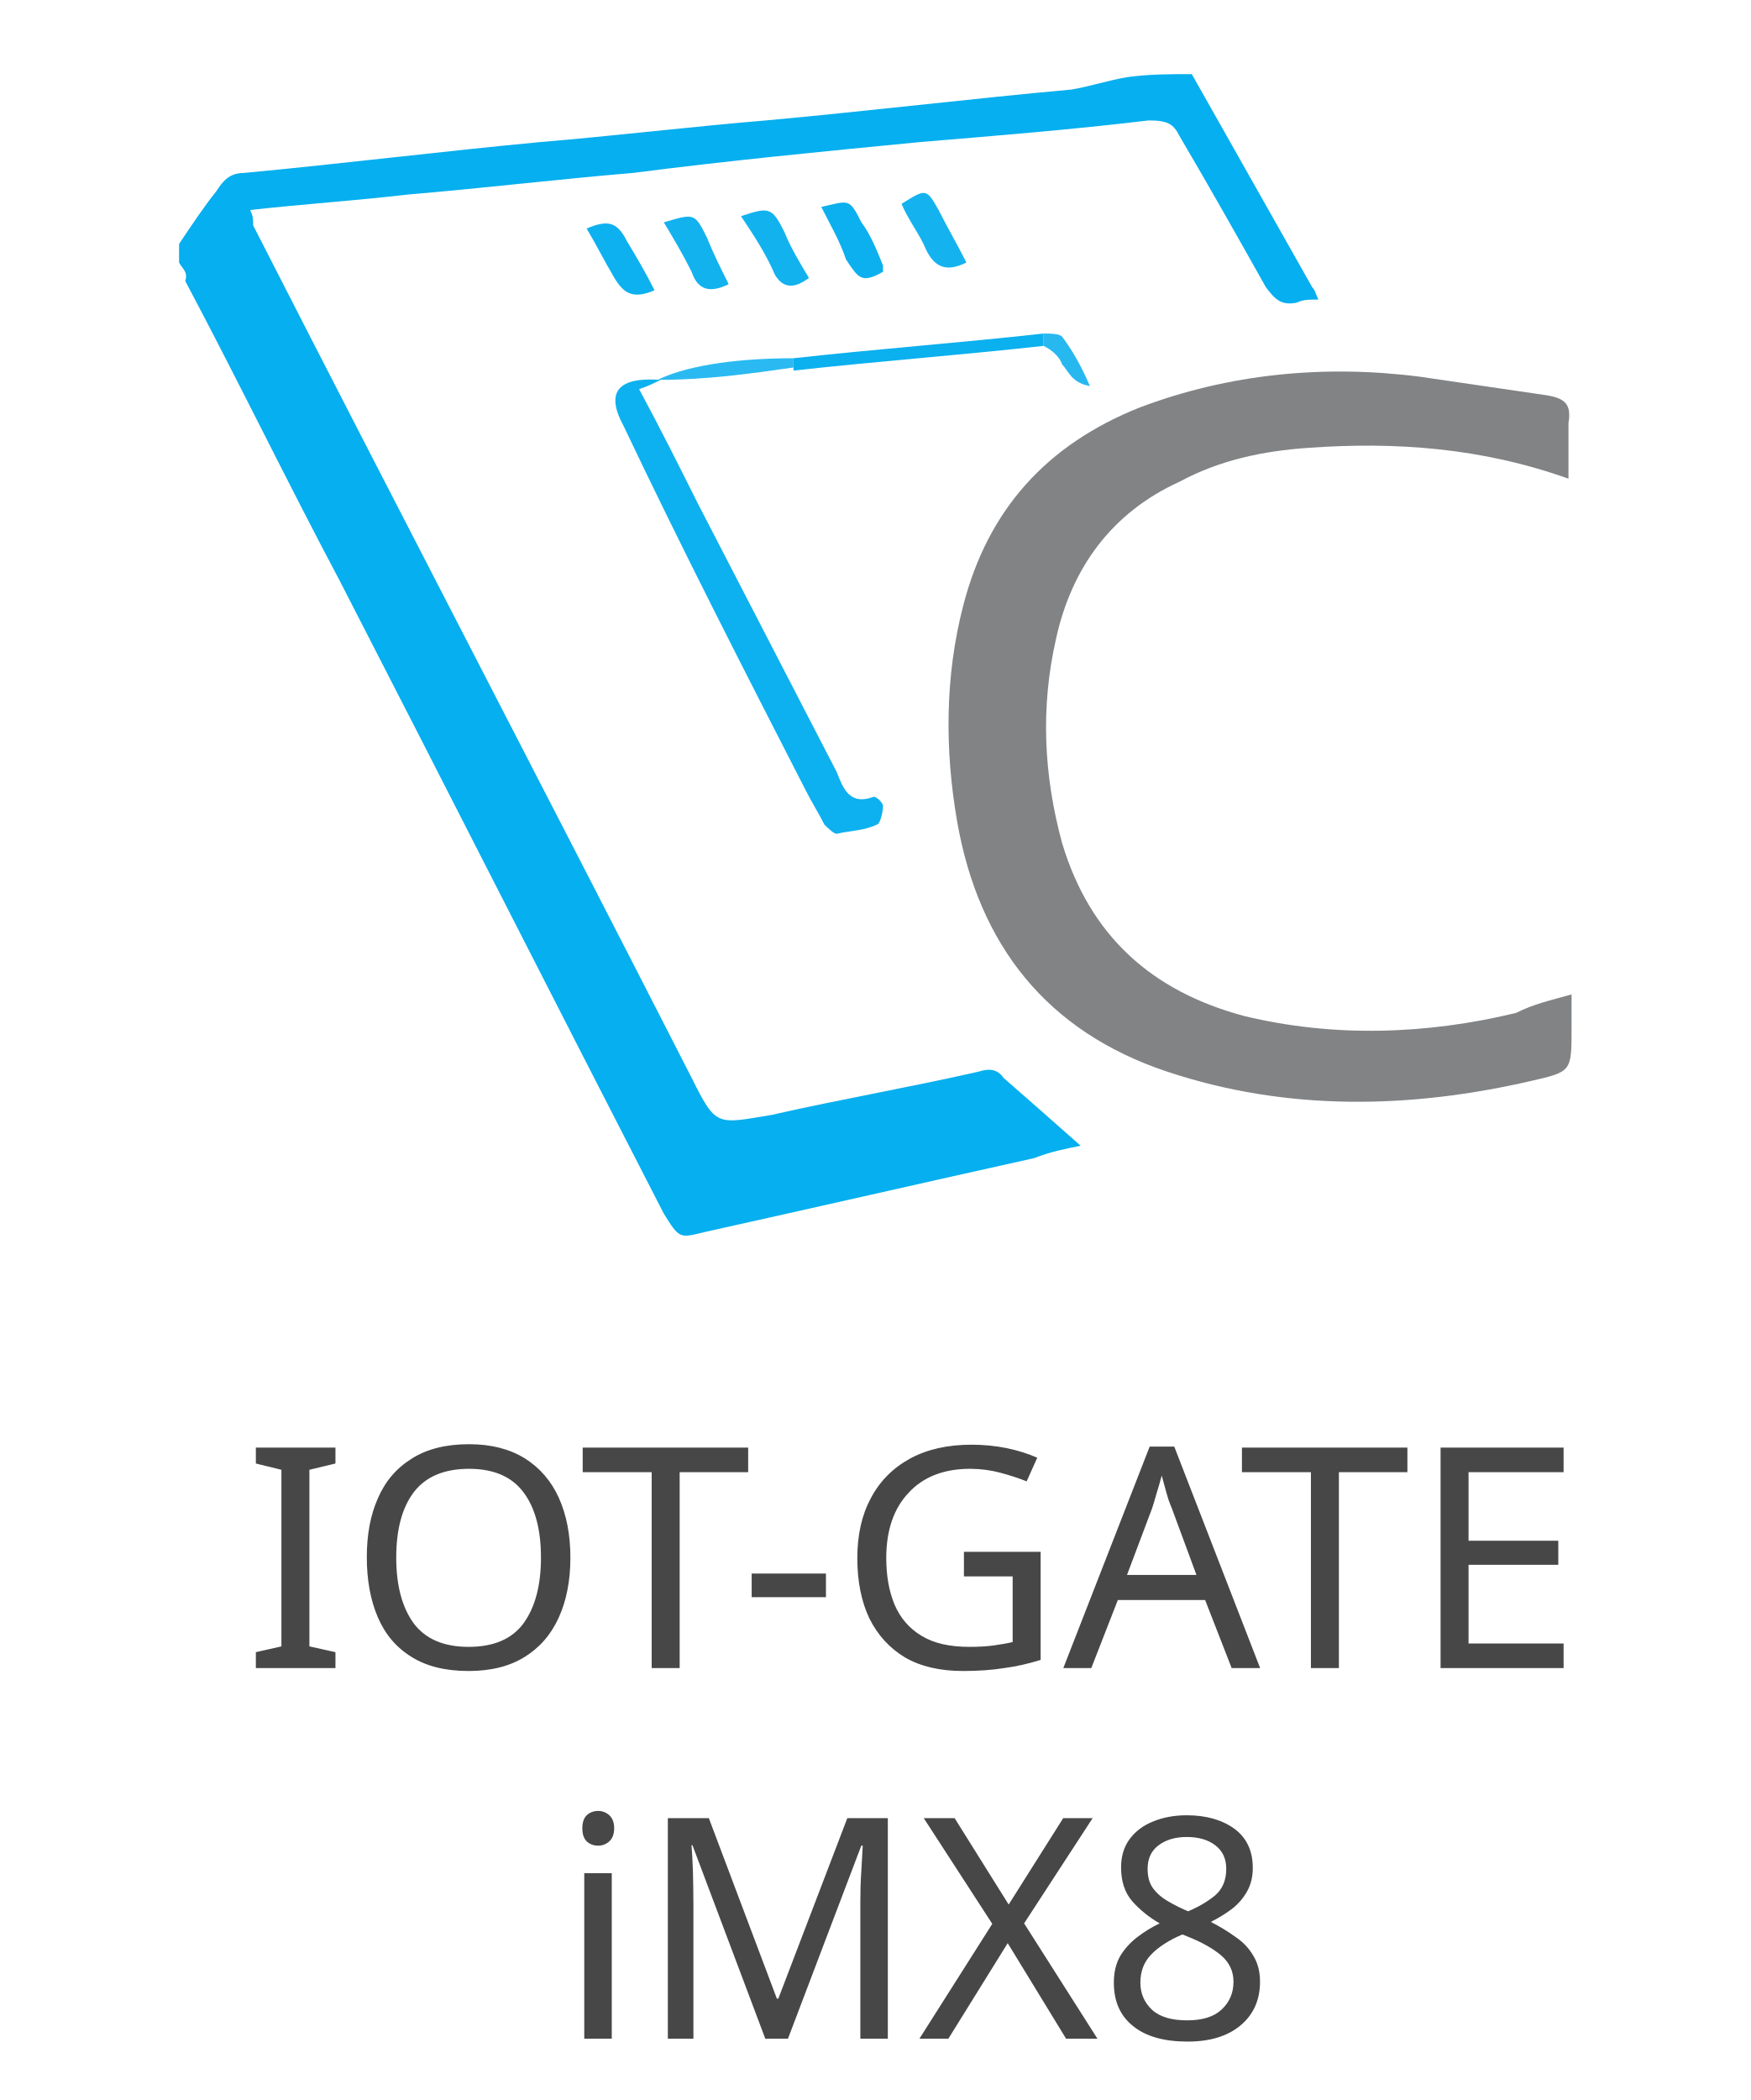
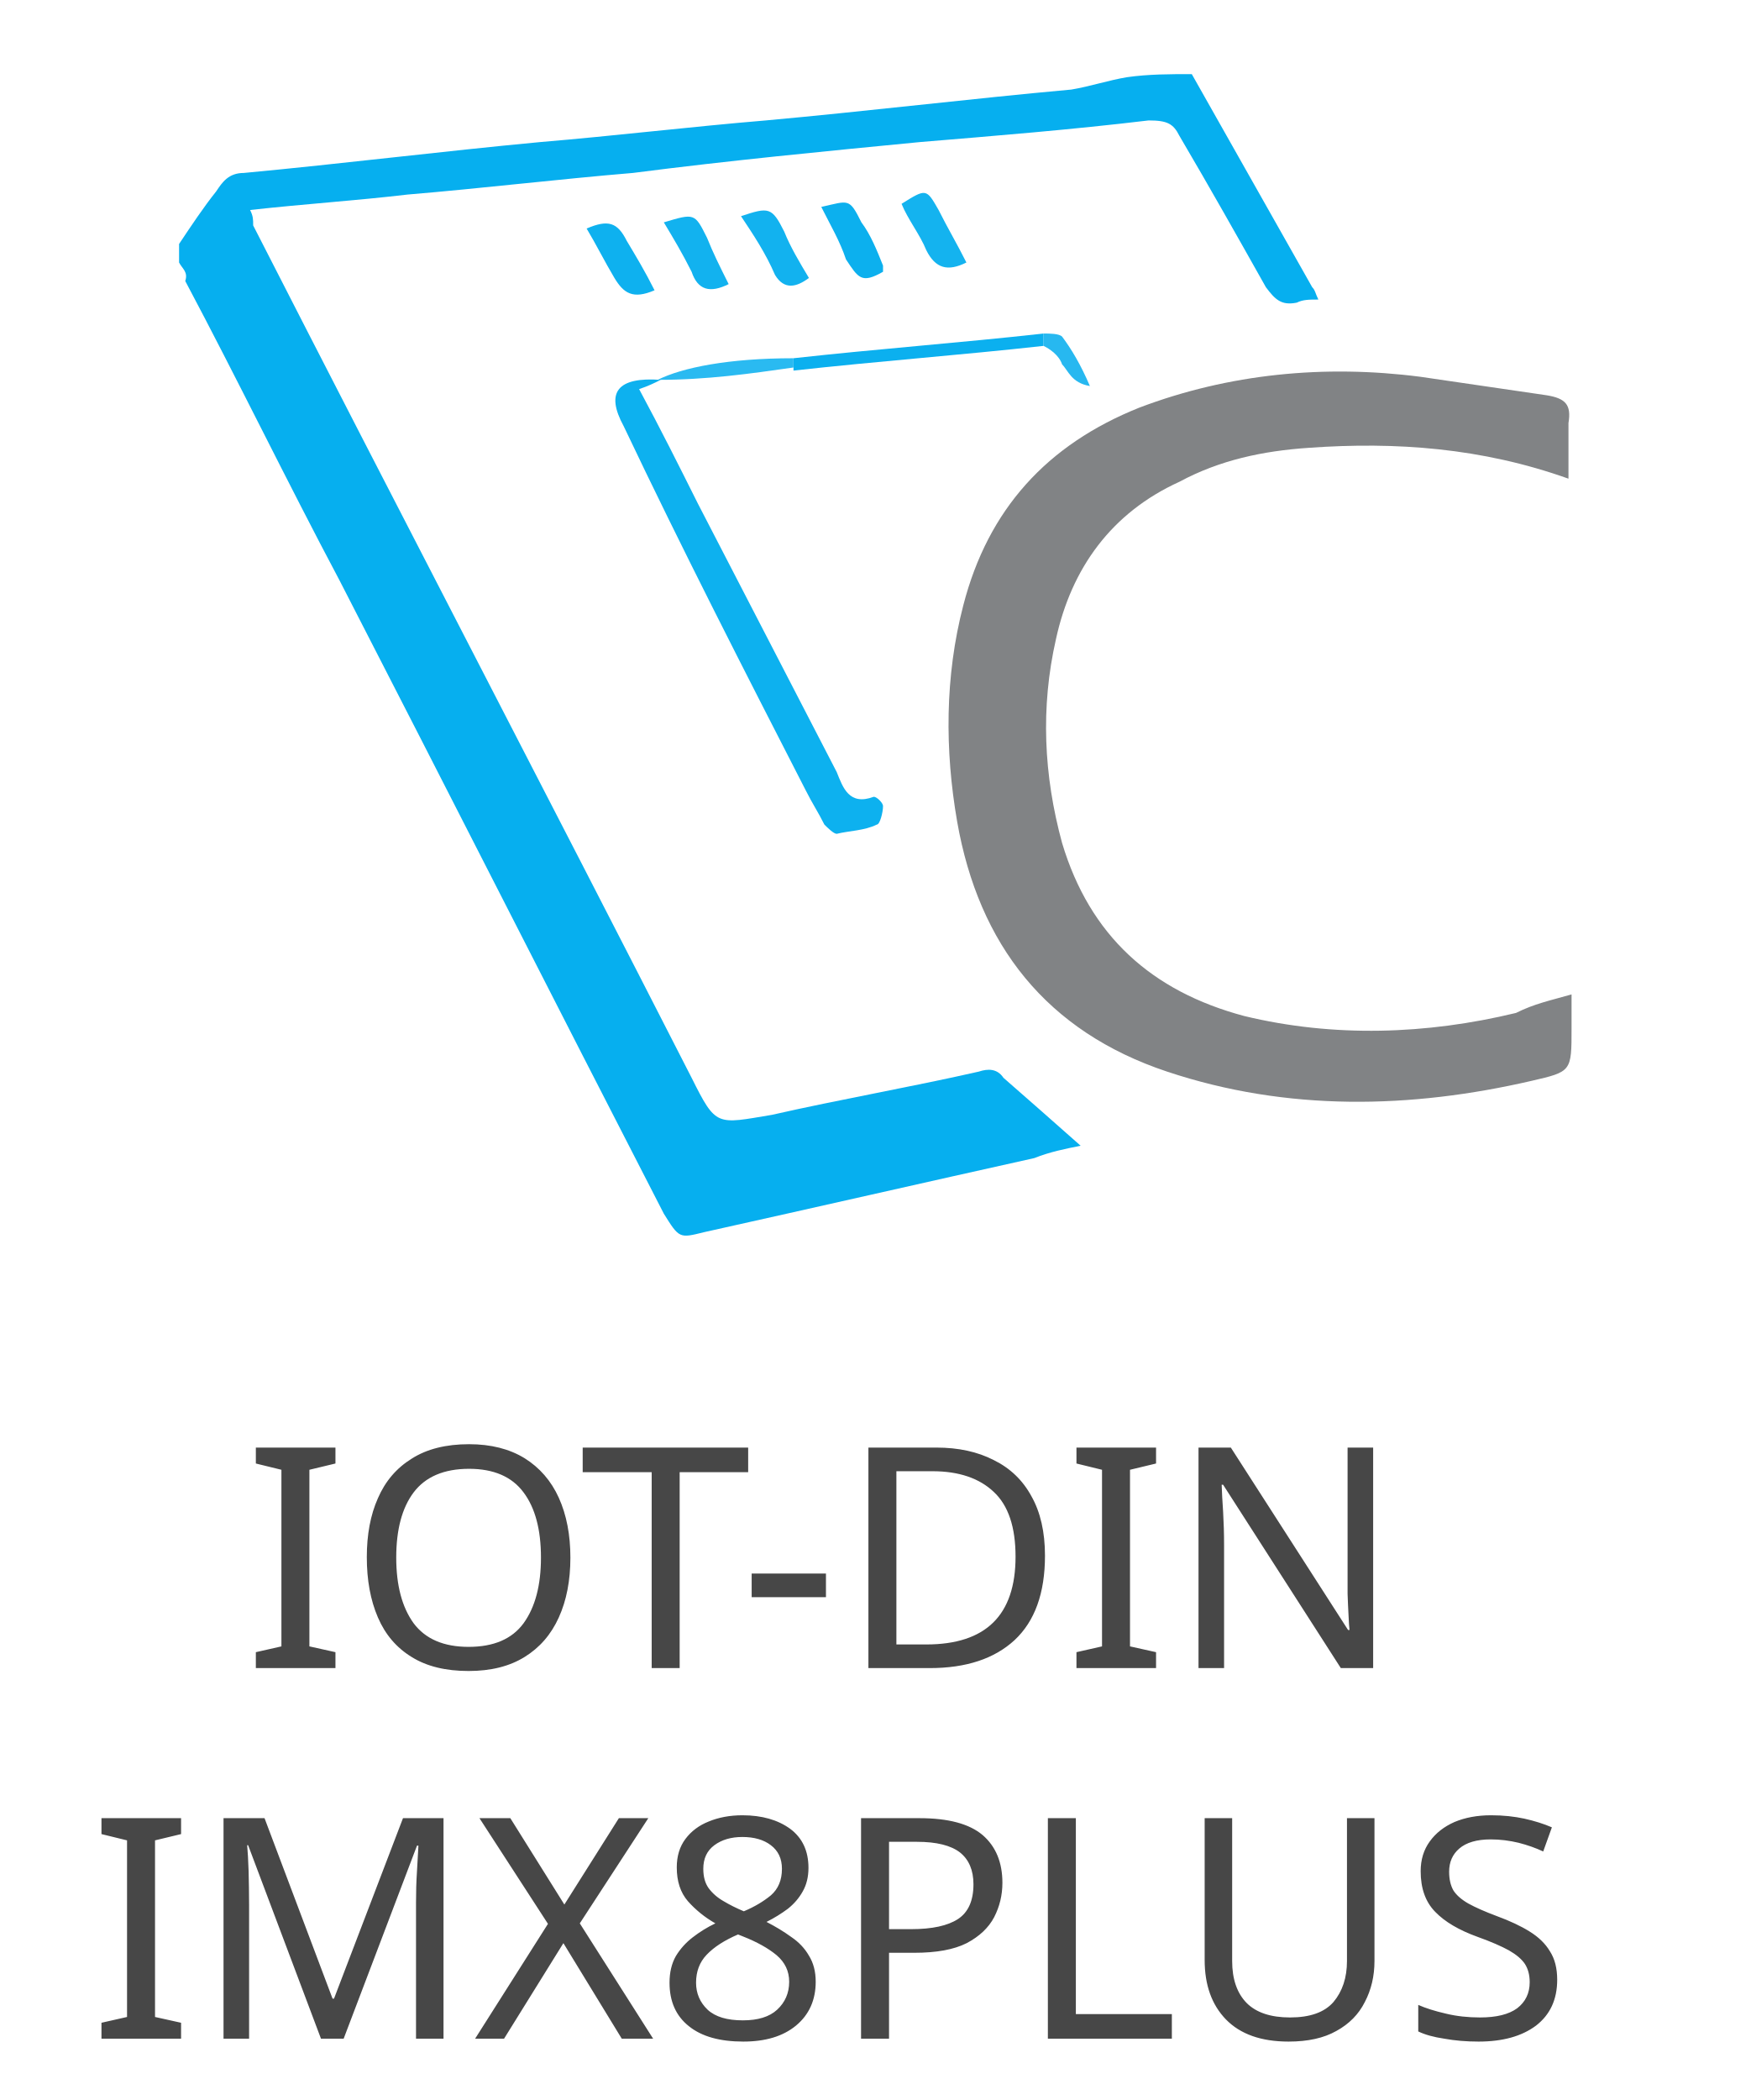
<svg xmlns="http://www.w3.org/2000/svg" version="1.1" id="Layer_1" x="0px" y="0px" viewBox="0 0 56.7 68" style="enable-background:new 0 0 56.7 68;" xml:space="preserve">
  <style type="text/css">
	.st0{enable-background:new    ;}
	.st1{fill:#474747;}
	.st2{font-family:'SourceSansPro-SemiBold';}
	.st3{font-size:10px;}
	.st4{fill:#06AFEF;}
	.st5{fill:#818385;}
	.st6{fill:#0DB1EF;}
	.st7{fill:#0BB0EF;}
	.st8{fill:#14B3EF;}
	.st9{fill:#0CB0EE;}
	.st10{fill:#12B2EF;}
	.st11{fill:#0EB1EF;}
	.st12{fill:#2ABAF1;}
	.st13{fill:#27B8F0;}
</style>
  <text transform="matrix(1 0 0 1 7.8803 54.0146)" class="st0">
-     <tspan x="0" y="0" class="st1 st2 st3">IOT-GATE </tspan>
-     <tspan x="10.2" y="12" class="st1 st2 st3">iMX8</tspan>
+     <tspan x="0" y="0" class="st1 st2 st3">IOT-DIN</tspan>
+     <tspan x="-5" y="12" class="st1 st2 st3">IMX8PLUS</tspan>
  </text>
  <g id="_x36_Quoqn_1_">
    <g>
      <path class="st4" d="M38.6,2.4c1.3,2.3,2.6,4.6,3.9,6.9c0.1,0.1,0.1,0.2,0.2,0.4c-0.3,0-0.5,0-0.7,0.1c-0.5,0.1-0.7-0.1-1-0.5    c-0.9-1.6-1.8-3.2-2.8-4.9c-0.2-0.4-0.4-0.5-1-0.5c-2.5,0.3-5,0.5-7.4,0.7c-3.1,0.3-6.2,0.6-9.3,1c-2.4,0.2-4.9,0.5-7.3,0.7    c-1.7,0.2-3.3,0.3-5.1,0.5c0.1,0.2,0.1,0.3,0.1,0.5c4.7,9.2,9.5,18.4,14.2,27.6c0.8,1.6,0.8,1.5,2.6,1.2c2.2-0.5,4.5-0.9,6.7-1.4    c0.3-0.1,0.6-0.1,0.8,0.2c0.8,0.7,1.6,1.4,2.5,2.2c-0.5,0.1-1,0.2-1.5,0.4c-3.6,0.8-7.1,1.6-10.7,2.4c-0.8,0.2-0.8,0.2-1.3-0.6    c-3.5-6.8-7-13.7-10.5-20.5c-1.7-3.2-3.3-6.5-5-9.7C6.1,8.8,5.9,8.7,5.8,8.5c0-0.2,0-0.4,0-0.6C6.2,7.3,6.6,6.7,7,6.2    c0.2-0.3,0.4-0.6,0.9-0.6c3.2-0.3,6.4-0.7,9.6-1c2.4-0.2,4.9-0.5,7.3-0.7c3.3-0.3,6.6-0.7,9.9-1c0.6-0.1,1.2-0.3,1.8-0.4    C37.2,2.4,37.9,2.4,38.6,2.4z" />
      <path class="st5" d="M50.9,32.2c0,0.4,0,0.8,0,1.1c0,1.4,0,1.4-1.3,1.7c-3.9,0.9-7.9,1-11.8-0.3c-3.9-1.3-6.1-4.1-6.8-8.1    c-0.4-2.3-0.4-4.7,0.2-7c0.8-3.1,2.7-5.2,5.7-6.4c2.9-1.1,6-1.4,9.1-1c1.4,0.2,2.7,0.4,4.1,0.6c0.6,0.1,0.8,0.3,0.7,0.9    c0,0.6,0,1.2,0,1.8c-2.8-1-5.6-1.2-8.4-1c-1.5,0.1-2.9,0.4-4.2,1.1c-2.2,1-3.5,2.8-4,5.1c-0.5,2.2-0.4,4.4,0.2,6.6    c0.9,3,2.9,4.8,5.9,5.6c2.9,0.7,5.9,0.6,8.8-0.1C49.7,32.5,50.2,32.4,50.9,32.2z" />
      <path class="st6" d="M21.4,12.3c-0.2,0.1-0.4,0.2-0.7,0.3c0.7,1.3,1.3,2.5,1.9,3.7c1.5,2.9,3,5.8,4.5,8.7c0.2,0.5,0.4,1.1,1.2,0.8    c0.1,0,0.3,0.2,0.3,0.3c0,0.2-0.1,0.6-0.2,0.6c-0.4,0.2-0.9,0.2-1.3,0.3c-0.1,0-0.3-0.2-0.4-0.3c-0.2-0.4-0.4-0.7-0.6-1.1    c-2-3.9-4-7.8-5.9-11.8C19.6,12.7,20,12.2,21.4,12.3z" />
      <path class="st7" d="M25.7,11.6c2.7-0.3,5.4-0.5,8.1-0.8c0,0.1,0,0.2,0,0.4c-2.7,0.3-5.4,0.5-8.1,0.8    C25.7,11.9,25.7,11.7,25.7,11.6z" />
      <path class="st8" d="M31.3,8.5c-0.6,0.3-1,0.2-1.3-0.4c-0.2-0.5-0.6-1-0.8-1.5C30,6.1,30,6.1,30.4,6.8C30.7,7.4,31,7.9,31.3,8.5z" />
      <path class="st9" d="M26.6,6.7c0.9-0.2,0.9-0.3,1.3,0.5c0.3,0.4,0.5,0.9,0.7,1.4c0,0.1,0,0.1,0,0.2c-0.7,0.4-0.8,0.2-1.2-0.4    C27.2,7.8,26.9,7.3,26.6,6.7z" />
      <path class="st10" d="M24,7c0.9-0.3,1-0.3,1.4,0.5c0.2,0.5,0.5,1,0.8,1.5c-0.4,0.3-0.8,0.4-1.1-0.1C24.8,8.2,24.4,7.6,24,7z" />
      <path class="st10" d="M23.6,9.2c-0.6,0.3-1,0.2-1.2-0.4c-0.3-0.6-0.6-1.1-0.9-1.6c1-0.3,1-0.3,1.4,0.5C23.1,8.2,23.3,8.6,23.6,9.2    z" />
      <path class="st11" d="M21.2,9.4c-0.7,0.3-1,0.1-1.3-0.4c-0.3-0.5-0.6-1.1-0.9-1.6c0.7-0.3,1-0.2,1.3,0.4    C20.6,8.3,20.9,8.8,21.2,9.4z" />
      <path class="st12" d="M25.7,11.6c0,0.1,0,0.2,0,0.3c-1.4,0.2-2.8,0.4-4.4,0.4C22.1,11.9,23.6,11.6,25.7,11.6z" />
      <path class="st13" d="M33.8,11.2c0-0.1,0-0.2,0-0.4c0.2,0,0.5,0,0.6,0.1c0.3,0.4,0.6,0.9,0.9,1.6c-0.6-0.1-0.7-0.5-0.9-0.7    C34.3,11.5,34,11.3,33.8,11.2z" />
    </g>
  </g>
</svg>
